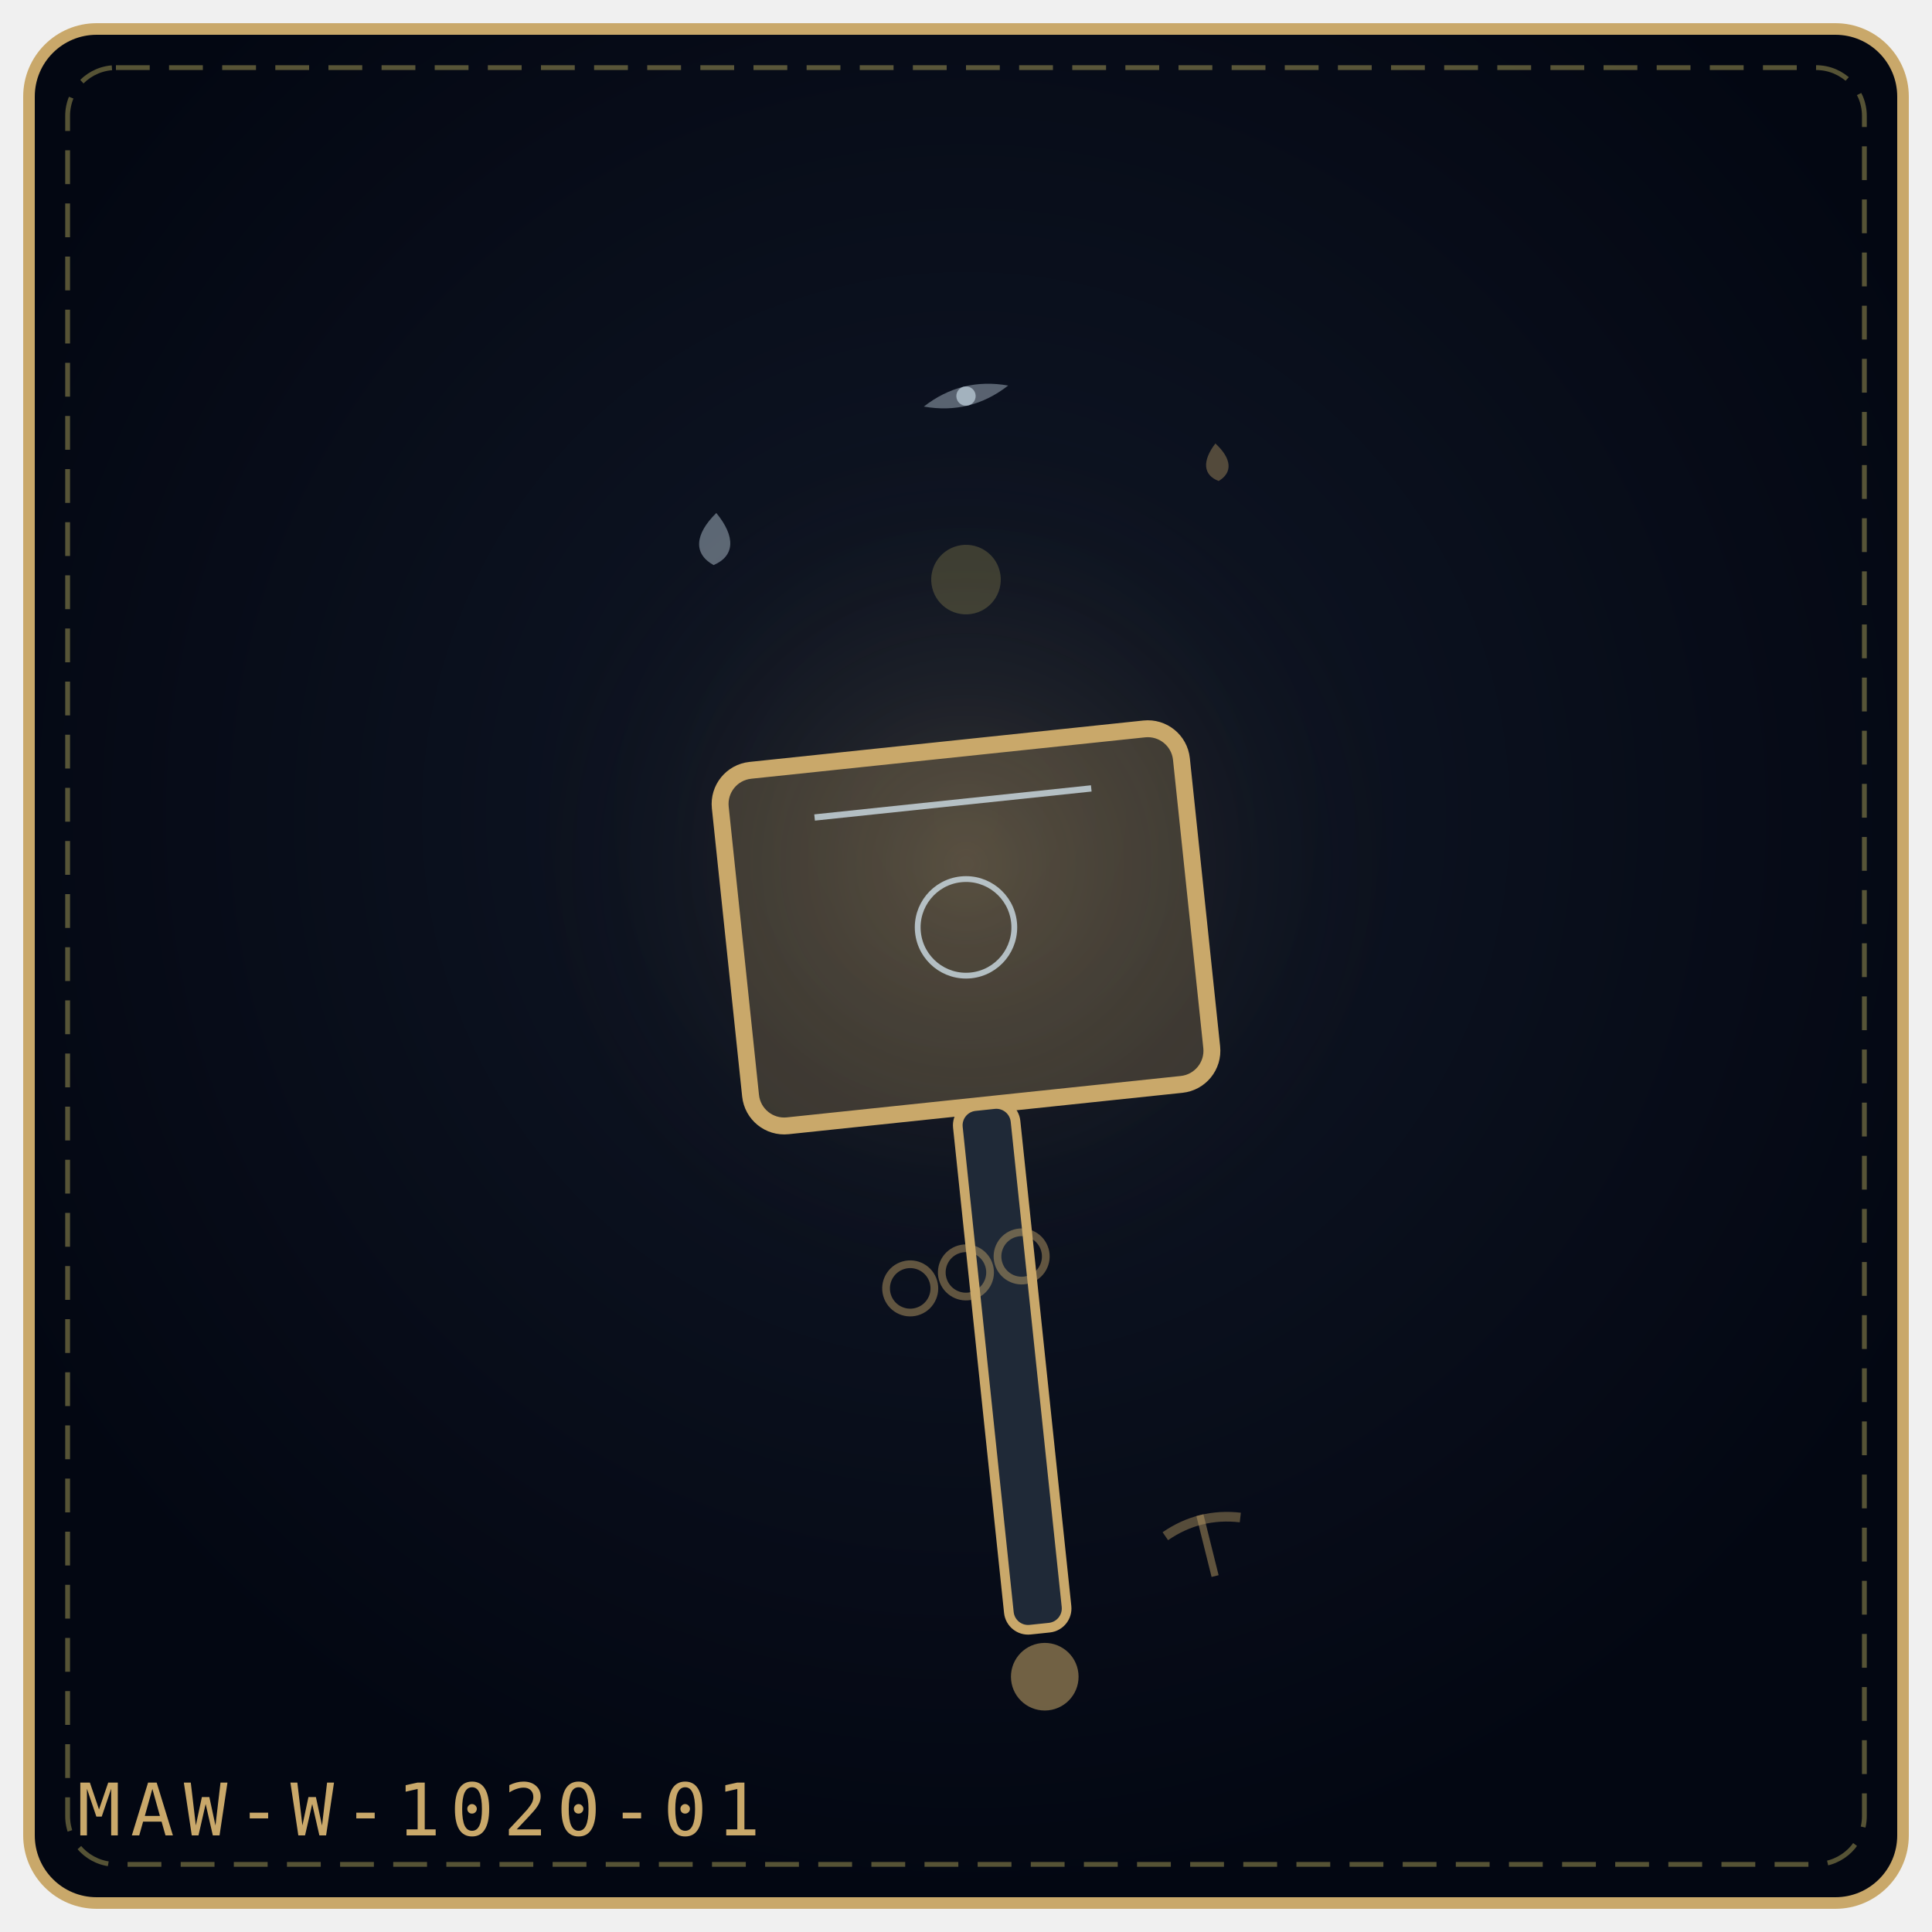
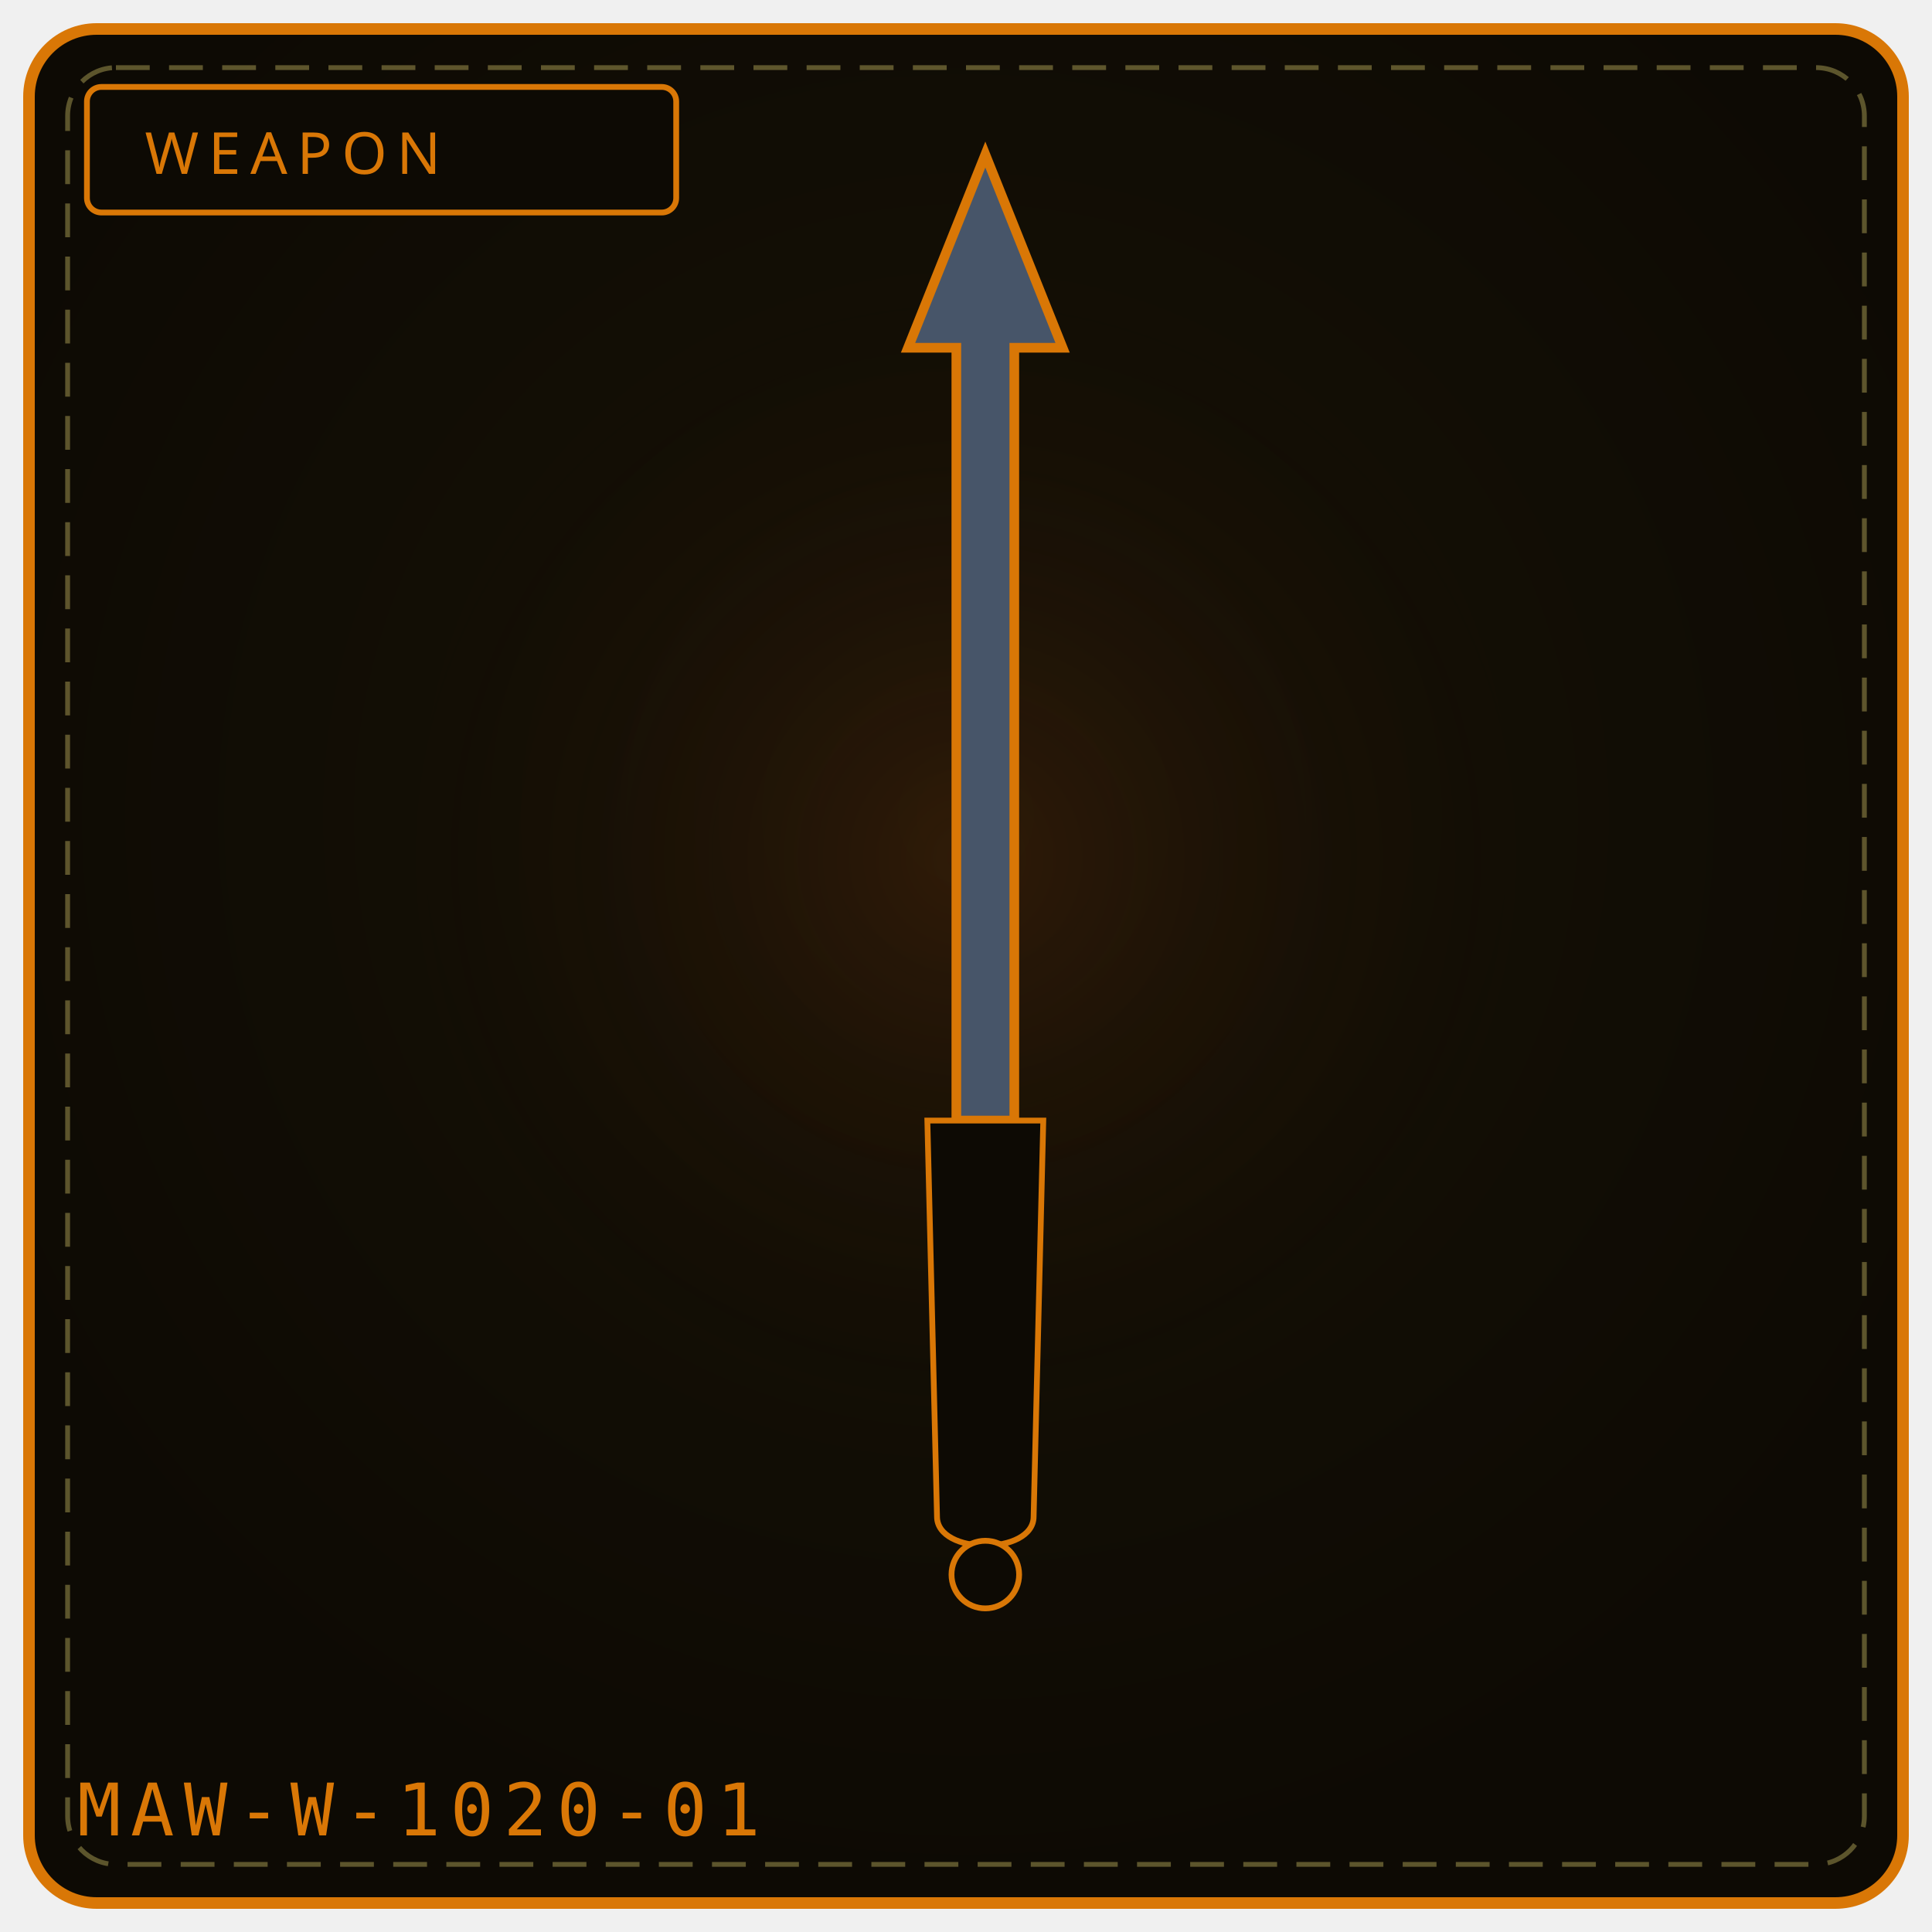
- <svg xmlns="http://www.w3.org/2000/svg" viewBox="0 0 400 400" width="100%" height="100%" role="img" aria-label="THE MEMORY MAUL">
+ <svg xmlns="http://www.w3.org/2000/svg" viewBox="0 0 400 400" width="100%" height="100%" role="img" aria-label="WEAPON 1020">
  <defs>
-     <radialGradient id="bgf18ed7" cx="50%" cy="42%" r="58%">
-       <stop offset="0%" stop-color="#111827" />
-       <stop offset="100%" stop-color="#030712" />
+     <radialGradient id="bg1020" cx="50%" cy="42%" r="58%">
+       <stop offset="0%" stop-color="#181206" />
+       <stop offset="100%" stop-color="#0d0a04" />
    </radialGradient>
-     <radialGradient id="glf18ed7" cx="50%" cy="46%" r="42%">
-       <stop offset="0%" stop-color="#c9a86a" stop-opacity=".2" />
+     <radialGradient id="gl1020" cx="50%" cy="46%" r="50%">
+       <stop offset="0%" stop-color="#92400e" stop-opacity=".20" />
      <stop offset="100%" stop-color="#000" stop-opacity="0" />
    </radialGradient>
  </defs>
-   <rect x="6" y="6" width="388" height="388" rx="14" fill="url(#bgf18ed7)" stroke="#c9a86a" stroke-width="2.4" />
+   <rect x="6" y="6" width="388" height="388" rx="14" fill="url(#bg1020)" stroke="#d97706" stroke-width="2.4" />
  <rect x="14" y="14" width="372" height="372" rx="10" fill="none" stroke="#f1df76" stroke-width="1" stroke-dasharray="7 4" opacity=".35" />
-   <circle cx="200" cy="188" r="115" fill="url(#glf18ed7)" />
-   <g transform="rotate(-6 200.0 192.0)">
-     <rect x="152.0" y="155.0" width="96.0" height="74.0" rx="7" fill="#c9a86a" fill-opacity=".24" stroke="#c9a86a" stroke-width="3.5" />
-     <path d="M171.2 166.1 L228.8 166.1" stroke="#e0f2fe" stroke-width="1.3" opacity=".7" />
-     <circle cx="200.0" cy="192.0" r="10.0" fill="none" stroke="#e0f2fe" stroke-width="1.2" opacity=".7" />
-     <rect x="194.0" y="229.0" width="12" height="109.0" rx="4" fill="#1f2937" stroke="#c9a86a" stroke-width="2" />
-     <circle cx="200.0" cy="348.0" r="7" fill="#c9a86a" fill-opacity=".55" />
-   </g>
-   <g transform="rotate(-16 200.0 278.0)">
-     <circle cx="192.0" cy="264.0" r="5" fill="none" stroke="#c9a86a" stroke-width="1.6" opacity=".45" />
-   </g>
-   <g transform="rotate(-16 200.0 278.0)">
-     <circle cx="204.0" cy="264.0" r="5" fill="none" stroke="#c9a86a" stroke-width="1.6" opacity=".45" />
-   </g>
-   <g transform="rotate(-16 200.0 278.0)">
-     <circle cx="216.0" cy="264.0" r="5" fill="none" stroke="#c9a86a" stroke-width="1.6" opacity=".45" />
-   </g>
-   <g transform="rotate(3 148.0 112.0)" opacity=".9">
-     <path d="M148.0 106.2 C152.3 110.9, 152.3 114.9, 148.0 117.0 C143.7 114.9, 143.7 110.9, 148.0 106.2 Z" fill="#e0f2fe" opacity=".42" />
-   </g>
-   <g transform="rotate(-5 252.0 96.0)" opacity=".9">
-     <path d="M252.0 91.8 C255.1 95.2, 255.1 98.1, 252.0 99.6 C248.9 98.1, 248.9 95.2, 252.0 91.8 Z" fill="#c9a86a" opacity=".42" />
-   </g>
-   <g transform="rotate(-14 200.0 82.0)" opacity=".9">
-     <path d="M191.0 82.0 Q200.0 78.0 209.0 82.0 Q200.0 86.0 191.0 82.0 Z" fill="#e0f2fe" opacity=".4" />
-     <circle cx="200.0" cy="82.0" r="2.0" fill="#e0f2fe" opacity=".65" />
-   </g>
-   <g transform="rotate(-14 250.0 320.0)" opacity=".9">
-     <path d="M250.0 313.5 L250.0 326.5" stroke="#c9a86a" stroke-width="1.5" opacity=".5" />
-     <path d="M242.0 316.0 Q250.0 313.0 258.0 316.0" fill="none" stroke="#c9a86a" stroke-width="2" opacity=".45" />
-   </g>
-   <g transform="rotate(-14 200.0 120.0)" opacity=".9">
-     <circle cx="200.0" cy="120.0" r="7.2" fill="#f1df76" opacity=".22" />
-   </g>
-   <text x="16" y="380" font-family="monospace" font-size="15" letter-spacing="2" fill="#c9a86a">MAW-W-1020-01</text>
+   <circle cx="200" cy="188" r="132" fill="url(#gl1020)" />
+   <rect x="18" y="18" width="122" height="26" rx="3" fill="#0d0a04" stroke="#d97706" stroke-width="1.2" />
+   <text x="30" y="36" fill="#d97706" font-family="Impact, Arial Black, sans-serif" font-size="12" letter-spacing="2">WEAPON</text>
+   <path d="M204 32 L 220 72 L 210 72 L 210 232 L 198 232 L 198 72 L 188 72 Z" fill="#475569" stroke="#d97706" stroke-width="2" />
+   <path d="M192 232 L 216 232 L 214 314 C 214 322, 194 322, 194 314 Z" fill="#0d0a04" stroke="#d97706" stroke-width="1.2" />
+   <circle cx="204" cy="326" r="7" fill="#0d0a04" stroke="#d97706" stroke-width="1.2" />
+   <text x="16" y="380" font-family="monospace" font-size="15" letter-spacing="2" fill="#d97706">MAW-W-1020-01</text>
+   <rect x="140" y="320" width="4" height="4" fill="#fff" opacity=".0" />
+   <circle cx="80" cy="344" r="1" fill="#000" opacity=".0" />
</svg>
